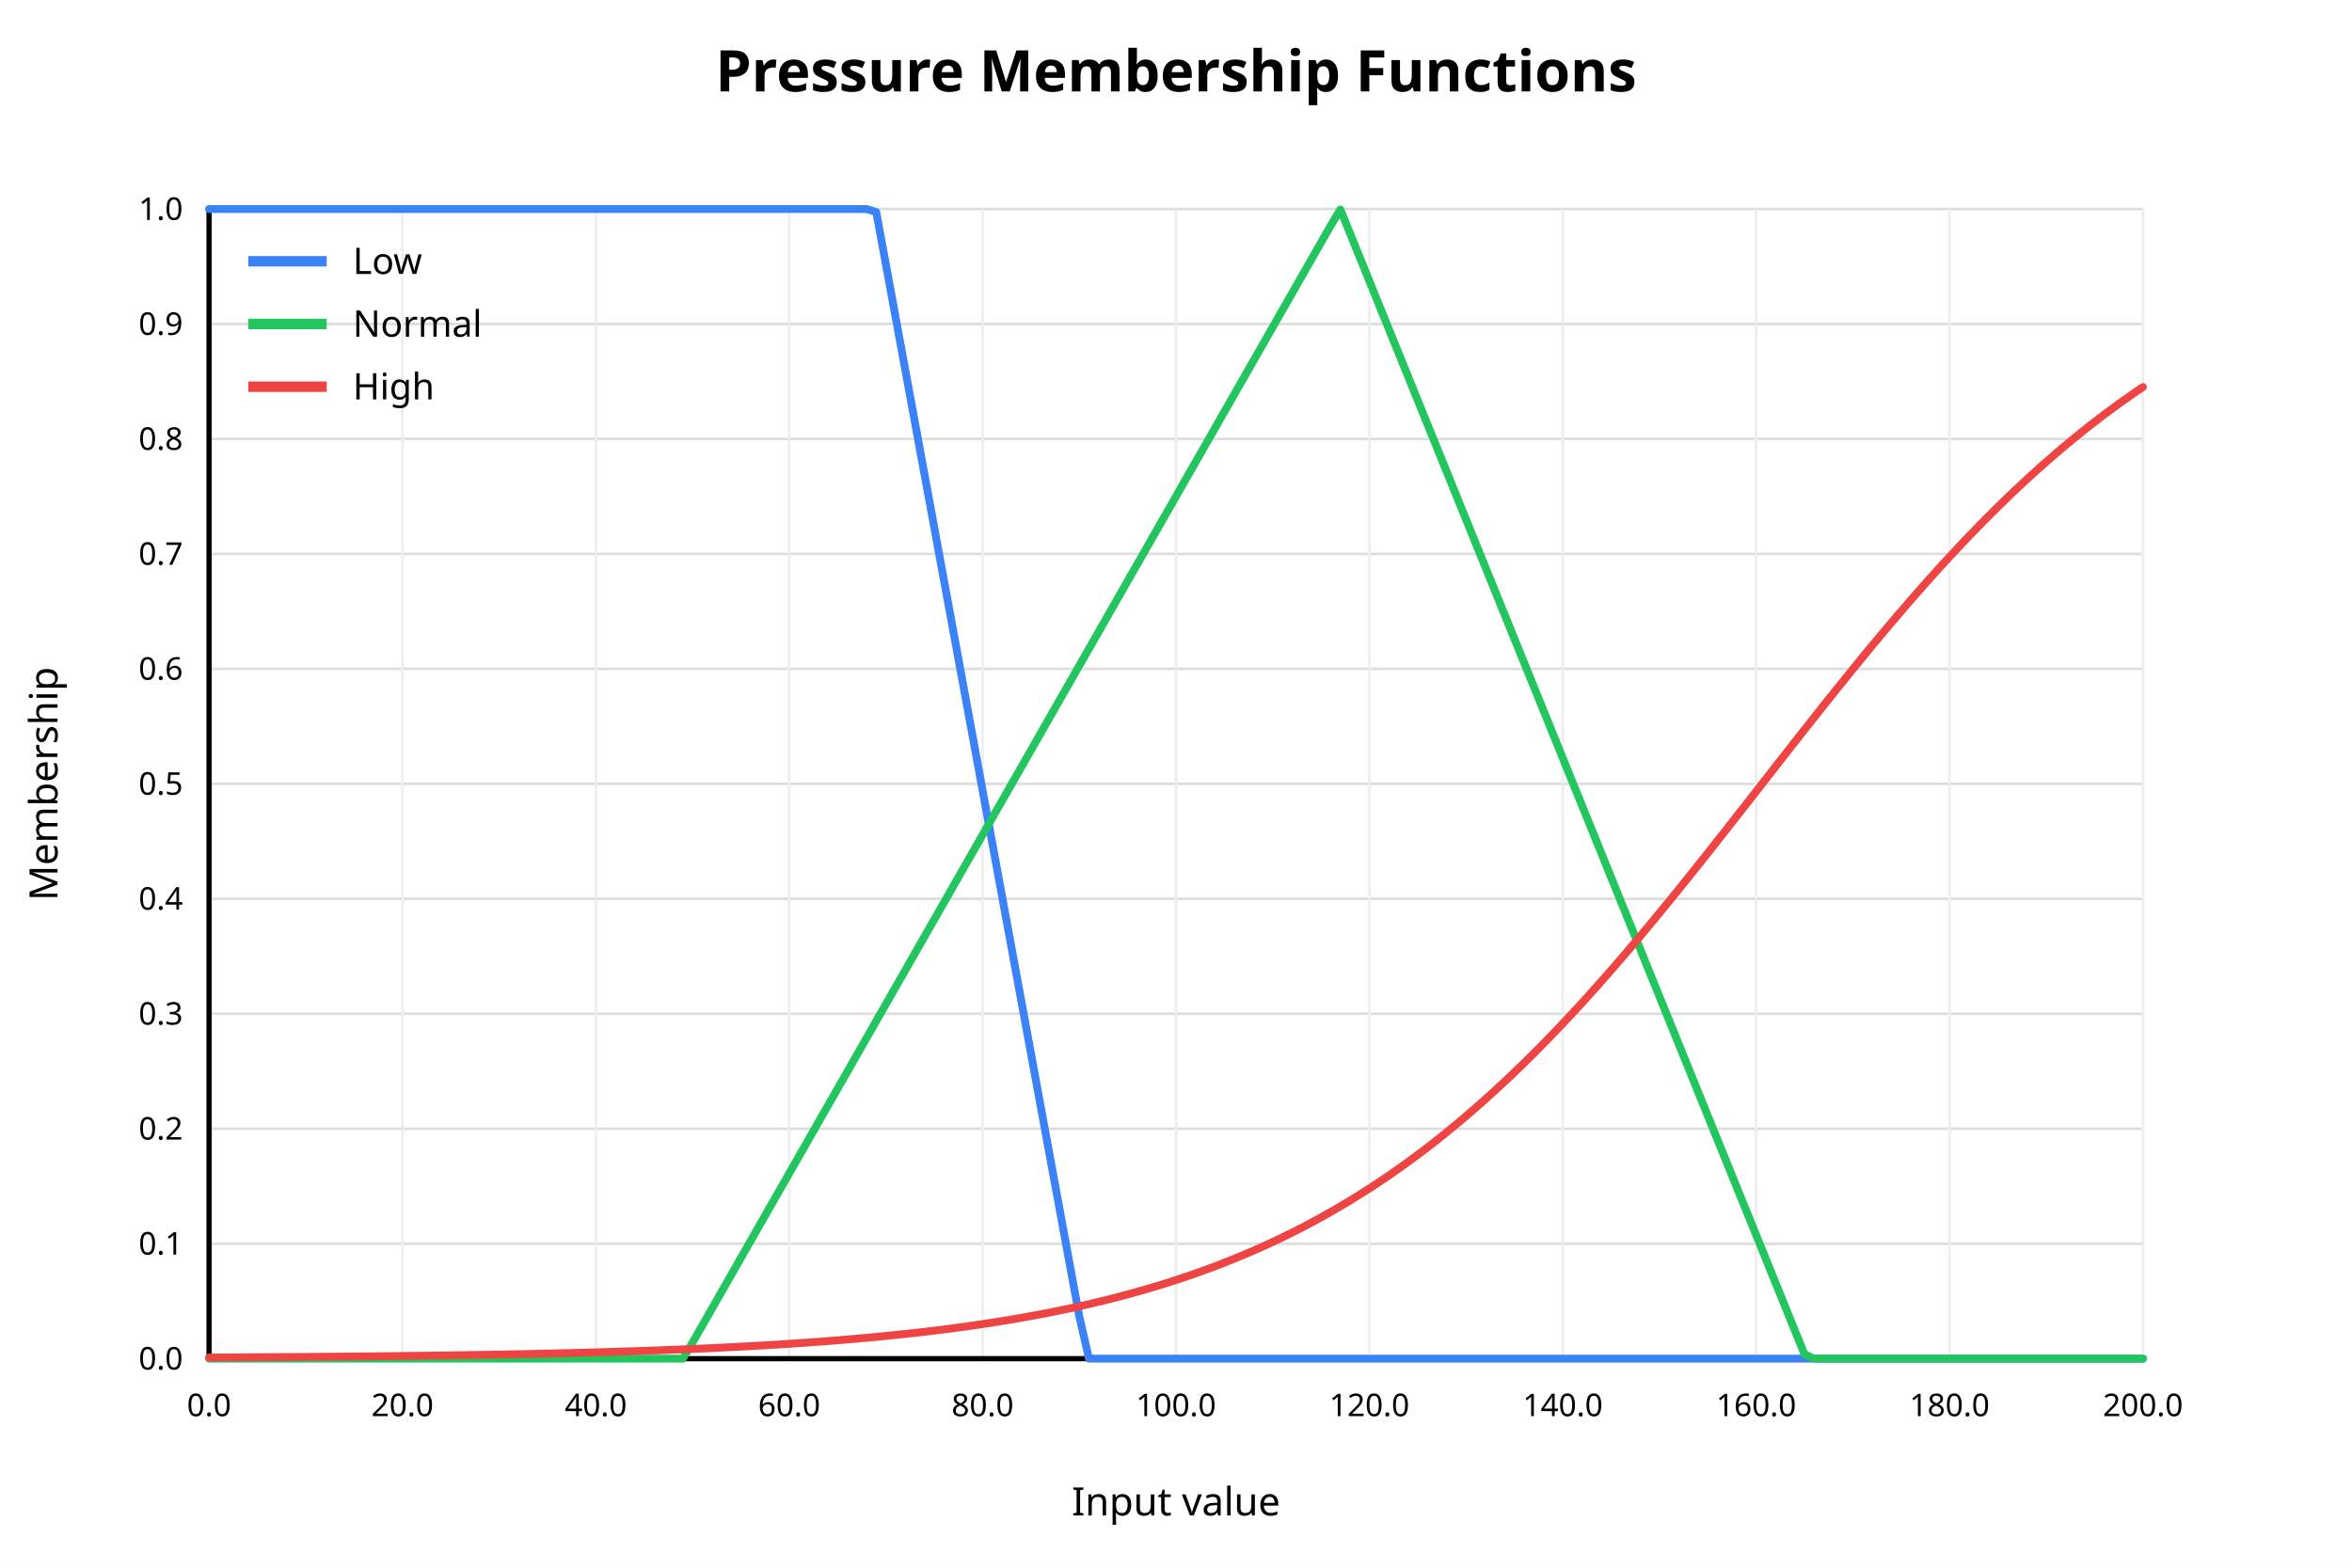
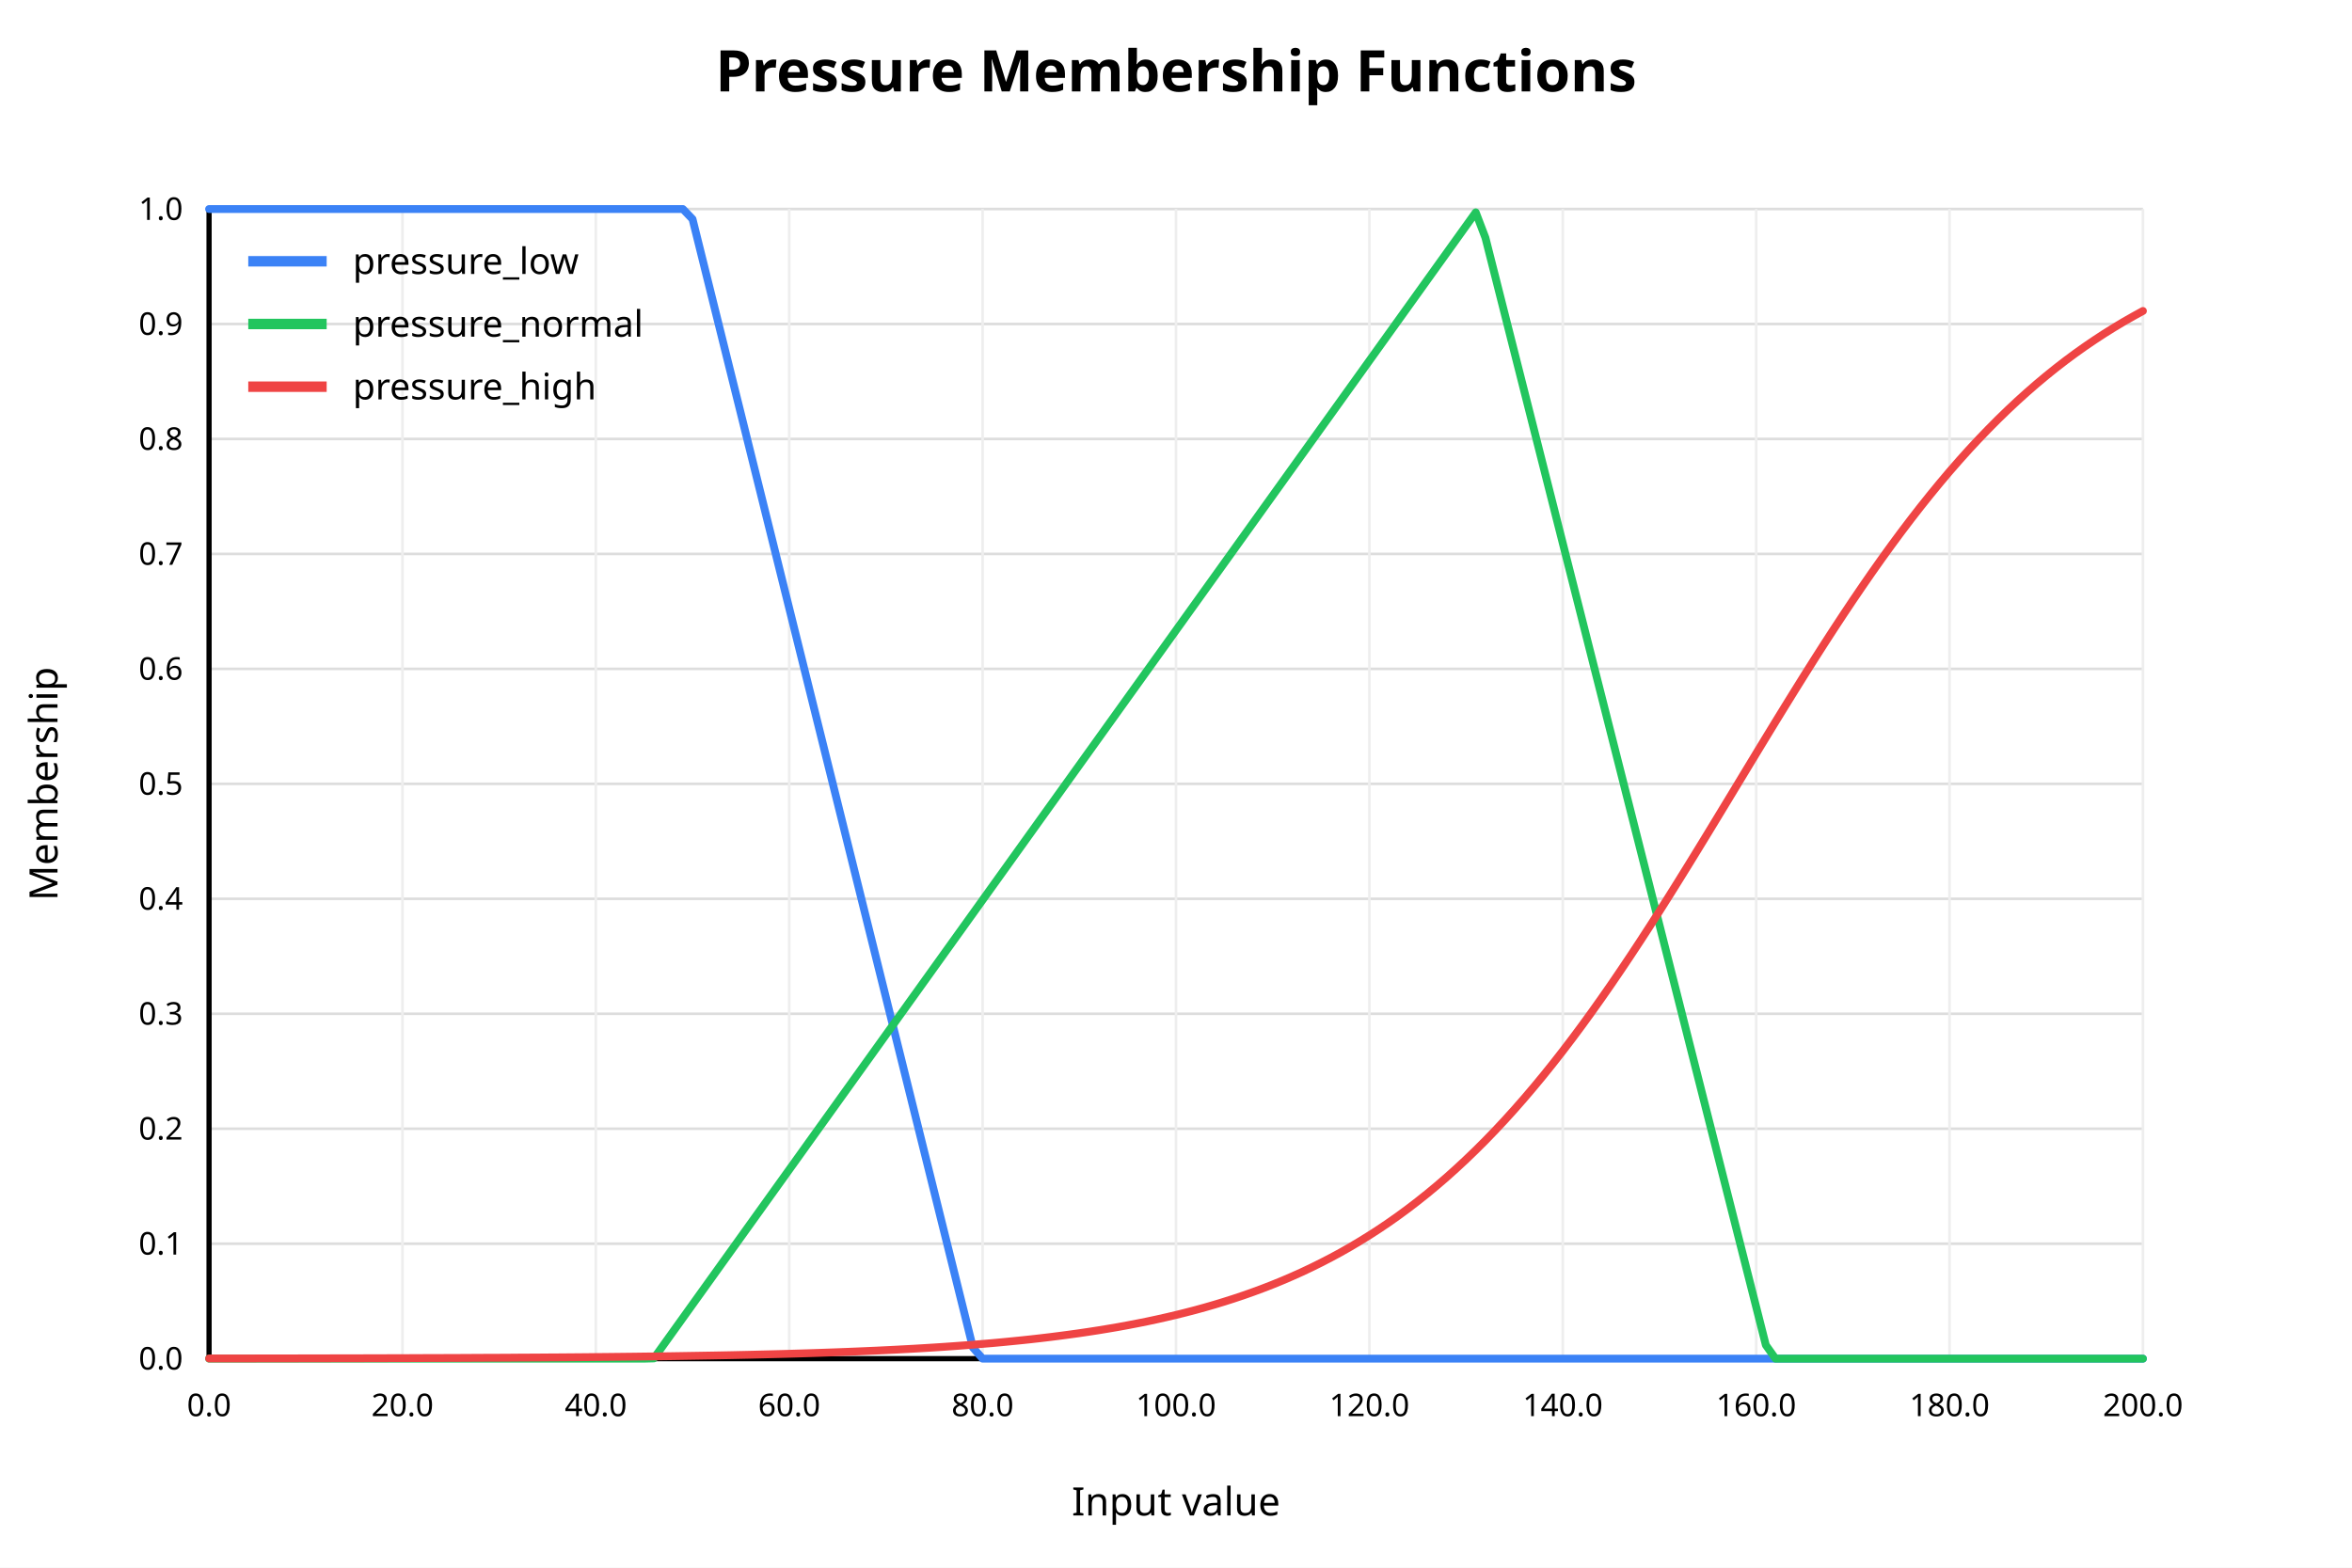
<svg xmlns="http://www.w3.org/2000/svg" width="900" height="600" viewBox="0 0 900 600">
  <rect x="0" y="0" width="900" height="600" fill="white" />
  <text x="450" y="35" text-anchor="middle" font-family="sans-serif" font-size="22" font-weight="bold" fill="black">Pressure Membership Functions</text>
  <line x1="80" y1="520.00" x2="820" y2="520.00" stroke="#dddddd" stroke-width="1" />
  <text x="70" y="520.00" text-anchor="end" dominant-baseline="middle" font-family="sans-serif" font-size="12" fill="black">0.0</text>
  <line x1="80" y1="476.00" x2="820" y2="476.00" stroke="#dddddd" stroke-width="1" />
  <text x="70" y="476.00" text-anchor="end" dominant-baseline="middle" font-family="sans-serif" font-size="12" fill="black">0.1</text>
  <line x1="80" y1="432.00" x2="820" y2="432.00" stroke="#dddddd" stroke-width="1" />
  <text x="70" y="432.00" text-anchor="end" dominant-baseline="middle" font-family="sans-serif" font-size="12" fill="black">0.2</text>
  <line x1="80" y1="388.00" x2="820" y2="388.00" stroke="#dddddd" stroke-width="1" />
  <text x="70" y="388.00" text-anchor="end" dominant-baseline="middle" font-family="sans-serif" font-size="12" fill="black">0.3</text>
  <line x1="80" y1="344.00" x2="820" y2="344.00" stroke="#dddddd" stroke-width="1" />
  <text x="70" y="344.00" text-anchor="end" dominant-baseline="middle" font-family="sans-serif" font-size="12" fill="black">0.4</text>
  <line x1="80" y1="300.00" x2="820" y2="300.00" stroke="#dddddd" stroke-width="1" />
  <text x="70" y="300.00" text-anchor="end" dominant-baseline="middle" font-family="sans-serif" font-size="12" fill="black">0.5</text>
  <line x1="80" y1="256.00" x2="820" y2="256.00" stroke="#dddddd" stroke-width="1" />
  <text x="70" y="256.00" text-anchor="end" dominant-baseline="middle" font-family="sans-serif" font-size="12" fill="black">0.6</text>
  <line x1="80" y1="212.00" x2="820" y2="212.00" stroke="#dddddd" stroke-width="1" />
  <text x="70" y="212.00" text-anchor="end" dominant-baseline="middle" font-family="sans-serif" font-size="12" fill="black">0.7</text>
  <line x1="80" y1="168.00" x2="820" y2="168.00" stroke="#dddddd" stroke-width="1" />
  <text x="70" y="168.00" text-anchor="end" dominant-baseline="middle" font-family="sans-serif" font-size="12" fill="black">0.8</text>
  <line x1="80" y1="124.00" x2="820" y2="124.00" stroke="#dddddd" stroke-width="1" />
  <text x="70" y="124.00" text-anchor="end" dominant-baseline="middle" font-family="sans-serif" font-size="12" fill="black">0.9</text>
  <line x1="80" y1="80.00" x2="820" y2="80.00" stroke="#dddddd" stroke-width="1" />
  <text x="70" y="80.00" text-anchor="end" dominant-baseline="middle" font-family="sans-serif" font-size="12" fill="black">1.0</text>
  <line x1="80.00" y1="80" x2="80.00" y2="520" stroke="#eeeeee" stroke-width="1" />
  <text x="80.00" y="542" text-anchor="middle" font-family="sans-serif" font-size="12" fill="black">0.0</text>
  <line x1="154.00" y1="80" x2="154.00" y2="520" stroke="#eeeeee" stroke-width="1" />
  <text x="154.00" y="542" text-anchor="middle" font-family="sans-serif" font-size="12" fill="black">20.0</text>
  <line x1="228.00" y1="80" x2="228.00" y2="520" stroke="#eeeeee" stroke-width="1" />
  <text x="228.00" y="542" text-anchor="middle" font-family="sans-serif" font-size="12" fill="black">40.0</text>
  <line x1="302.00" y1="80" x2="302.00" y2="520" stroke="#eeeeee" stroke-width="1" />
  <text x="302.00" y="542" text-anchor="middle" font-family="sans-serif" font-size="12" fill="black">60.0</text>
  <line x1="376.00" y1="80" x2="376.00" y2="520" stroke="#eeeeee" stroke-width="1" />
  <text x="376.00" y="542" text-anchor="middle" font-family="sans-serif" font-size="12" fill="black">80.0</text>
  <line x1="450.00" y1="80" x2="450.00" y2="520" stroke="#eeeeee" stroke-width="1" />
  <text x="450.00" y="542" text-anchor="middle" font-family="sans-serif" font-size="12" fill="black">100.0</text>
  <line x1="524.00" y1="80" x2="524.00" y2="520" stroke="#eeeeee" stroke-width="1" />
  <text x="524.00" y="542" text-anchor="middle" font-family="sans-serif" font-size="12" fill="black">120.0</text>
  <line x1="598.00" y1="80" x2="598.00" y2="520" stroke="#eeeeee" stroke-width="1" />
  <text x="598.00" y="542" text-anchor="middle" font-family="sans-serif" font-size="12" fill="black">140.0</text>
  <line x1="672.00" y1="80" x2="672.00" y2="520" stroke="#eeeeee" stroke-width="1" />
  <text x="672.00" y="542" text-anchor="middle" font-family="sans-serif" font-size="12" fill="black">160.0</text>
  <line x1="746.00" y1="80" x2="746.00" y2="520" stroke="#eeeeee" stroke-width="1" />
  <text x="746.00" y="542" text-anchor="middle" font-family="sans-serif" font-size="12" fill="black">180.0</text>
  <line x1="820.00" y1="80" x2="820.00" y2="520" stroke="#eeeeee" stroke-width="1" />
  <text x="820.00" y="542" text-anchor="middle" font-family="sans-serif" font-size="12" fill="black">200.0</text>
  <line x1="80" y1="520" x2="820" y2="520" stroke="black" stroke-width="2" />
  <line x1="80" y1="80" x2="80" y2="520" stroke="black" stroke-width="2" />
  <text x="450" y="580" text-anchor="middle" font-family="sans-serif" font-size="15" fill="black">Input value</text>
  <text x="22" y="300" text-anchor="middle" font-family="sans-serif" font-size="15" fill="black" transform="rotate(-90 22 300)">Membership</text>
-   <polyline fill="none" stroke="#3b82f6" stroke-width="3" stroke-linejoin="round" stroke-linecap="round" points="80.00,80.00 83.70,80.00 87.40,80.00 91.10,80.00 94.80,80.00 98.50,80.00 102.20,80.00 105.90,80.00 109.60,80.00 113.30,80.00 117.00,80.00 120.70,80.00 124.40,80.00 128.10,80.00 131.80,80.00 135.50,80.00 139.20,80.00 142.90,80.00 146.60,80.00 150.30,80.00 154.00,80.00 157.70,80.00 161.40,80.00 165.10,80.00 168.80,80.00 172.50,80.00 176.20,80.00 179.90,80.00 183.60,80.00 187.30,80.00 191.00,80.00 194.70,80.00 198.40,80.00 202.10,80.00 205.80,80.00 209.50,80.00 213.20,80.00 216.90,80.00 220.60,80.00 224.30,80.00 228.00,80.00 231.70,80.00 235.40,80.00 239.10,80.00 242.80,80.00 246.50,80.00 250.20,80.00 253.90,80.00 257.60,80.00 261.30,80.00 265.00,80.00 268.70,80.00 272.40,80.00 276.10,80.00 279.80,80.00 283.50,80.00 287.20,80.00 290.90,80.00 294.60,80.00 298.30,80.00 302.00,80.00 305.70,80.00 309.40,80.00 313.10,80.00 316.80,80.00 320.50,80.00 324.20,80.00 327.90,80.00 331.60,80.00 335.30,81.15 339.00,101.28 342.70,121.41 346.40,141.53 350.10,161.66 353.80,181.79 357.50,201.92 361.20,222.05 364.90,242.17 368.60,262.30 372.30,282.43 376.00,302.56 379.70,322.68 383.40,342.81 387.10,362.94 390.80,383.07 394.50,403.20 398.20,423.32 401.90,443.45 405.60,463.58 409.30,483.71 413.00,503.84 416.70,520.00 420.40,520.00 424.10,520.00 427.80,520.00 431.50,520.00 435.20,520.00 438.90,520.00 442.60,520.00 446.30,520.00 450.00,520.00 453.70,520.00 457.40,520.00 461.10,520.00 464.80,520.00 468.50,520.00 472.20,520.00 475.90,520.00 479.60,520.00 483.30,520.00 487.00,520.00 490.70,520.00 494.40,520.00 498.10,520.00 501.80,520.00 505.50,520.00 509.20,520.00 512.90,520.00 516.60,520.00 520.30,520.00 524.00,520.00 527.70,520.00 531.40,520.00 535.10,520.00 538.80,520.00 542.50,520.00 546.20,520.00 549.90,520.00 553.60,520.00 557.30,520.00 561.00,520.00 564.70,520.00 568.40,520.00 572.10,520.00 575.80,520.00 579.50,520.00 583.20,520.00 586.90,520.00 590.60,520.00 594.30,520.00 598.00,520.00 601.70,520.00 605.40,520.00 609.10,520.00 612.80,520.00 616.50,520.00 620.20,520.00 623.90,520.00 627.60,520.00 631.30,520.00 635.00,520.00 638.70,520.00 642.40,520.00 646.10,520.00 649.80,520.00 653.50,520.00 657.20,520.00 660.90,520.00 664.60,520.00 668.30,520.00 672.00,520.00 675.70,520.00 679.40,520.00 683.10,520.00 686.80,520.00 690.50,520.00 694.20,520.00 697.90,520.00 701.60,520.00 705.30,520.00 709.00,520.00 712.70,520.00 716.40,520.00 720.10,520.00 723.80,520.00 727.50,520.00 731.20,520.00 734.90,520.00 738.60,520.00 742.30,520.00 746.00,520.00 749.70,520.00 753.40,520.00 757.10,520.00 760.80,520.00 764.50,520.00 768.20,520.00 771.90,520.00 775.60,520.00 779.30,520.00 783.00,520.00 786.70,520.00 790.40,520.00 794.10,520.00 797.80,520.00 801.50,520.00 805.20,520.00 808.90,520.00 812.60,520.00 816.30,520.00 820.00,520.00" />
+   <polyline fill="none" stroke="#3b82f6" stroke-width="3" stroke-linejoin="round" stroke-linecap="round" points="80.00,80.00 83.70,80.00 87.40,80.00 91.10,80.00 94.80,80.00 98.50,80.00 102.20,80.00 105.90,80.00 109.60,80.00 113.30,80.00 117.00,80.00 120.70,80.00 124.40,80.00 128.10,80.00 131.80,80.00 135.50,80.00 139.20,80.00 142.90,80.00 146.60,80.00 150.30,80.00 154.00,80.00 157.70,80.00 161.40,80.00 165.10,80.00 168.80,80.00 172.50,80.00 176.20,80.00 179.90,80.00 183.60,80.00 187.30,80.00 191.00,80.00 194.70,80.00 198.40,80.00 202.10,80.00 205.80,80.00 209.50,80.00 213.20,80.00 216.90,80.00 220.60,80.00 224.30,80.00 228.00,80.00 231.70,80.00 235.40,80.00 239.10,80.00 242.80,80.00 246.50,80.00 250.20,80.00 253.90,80.00 257.60,80.00 261.30,80.00 265.00,83.86 268.70,98.76 272.40,113.65 276.10,128.55 279.80,143.44 283.50,158.33 287.20,173.23 290.90,188.12 294.60,203.02 298.30,217.91 302.00,232.80 305.70,247.70 309.40,262.59 313.10,277.49 316.80,292.38 320.50,307.27 324.20,322.17 327.90,337.06 331.60,351.96 335.30,366.85 339.00,381.74 342.70,396.64 346.40,411.53 350.10,426.43 353.80,441.32 357.50,456.21 361.20,471.11 364.90,486.00 368.60,500.90 372.30,515.79 376.00,520.00 379.70,520.00 383.40,520.00 387.10,520.00 390.80,520.00 394.50,520.00 398.20,520.00 401.90,520.00 405.60,520.00 409.30,520.00 413.00,520.00 416.70,520.00 420.40,520.00 424.10,520.00 427.80,520.00 431.50,520.00 435.20,520.00 438.90,520.00 442.60,520.00 446.30,520.00 450.00,520.00 453.70,520.00 457.40,520.00 461.10,520.00 464.80,520.00 468.50,520.00 472.20,520.00 475.90,520.00 479.60,520.00 483.30,520.00 487.00,520.00 490.70,520.00 494.40,520.00 498.10,520.00 501.80,520.00 505.50,520.00 509.20,520.00 512.90,520.00 516.60,520.00 520.30,520.00 524.00,520.00 527.70,520.00 531.40,520.00 535.10,520.00 538.80,520.00 542.50,520.00 546.20,520.00 549.90,520.00 553.60,520.00 557.30,520.00 561.00,520.00 564.70,520.00 568.40,520.00 572.10,520.00 575.80,520.00 579.50,520.00 583.20,520.00 586.90,520.00 590.60,520.00 594.30,520.00 598.00,520.00 601.70,520.00 605.40,520.00 609.10,520.00 612.80,520.00 616.50,520.00 620.20,520.00 623.90,520.00 627.60,520.00 631.30,520.00 635.00,520.00 638.70,520.00 642.40,520.00 646.10,520.00 649.80,520.00 653.50,520.00 657.20,520.00 660.90,520.00 664.60,520.00 668.30,520.00 672.00,520.00 675.70,520.00 679.40,520.00 683.10,520.00 686.80,520.00 690.50,520.00 694.20,520.00 697.90,520.00 701.60,520.00 705.30,520.00 709.00,520.00 712.70,520.00 716.40,520.00 720.10,520.00 723.80,520.00 727.50,520.00 731.20,520.00 734.90,520.00 738.60,520.00 742.30,520.00 746.00,520.00 749.70,520.00 753.40,520.00 757.10,520.00 760.80,520.00 764.50,520.00 768.20,520.00 771.90,520.00 775.60,520.00 779.30,520.00 783.00,520.00 786.70,520.00 790.40,520.00 794.10,520.00 797.80,520.00 801.50,520.00 805.20,520.00 808.90,520.00 812.60,520.00 816.30,520.00 820.00,520.00" />
  <line x1="95" y1="100" x2="125" y2="100" stroke="#3b82f6" stroke-width="4" />
-   <text x="135" y="100" dominant-baseline="middle" font-family="sans-serif" font-size="14" fill="black">Low</text>
-   <polyline fill="none" stroke="#22c55e" stroke-width="3" stroke-linejoin="round" stroke-linecap="round" points="80.00,520.00 83.70,520.00 87.40,520.00 91.10,520.00 94.80,520.00 98.50,520.00 102.20,520.00 105.90,520.00 109.60,520.00 113.30,520.00 117.00,520.00 120.70,520.00 124.40,520.00 128.10,520.00 131.80,520.00 135.50,520.00 139.20,520.00 142.90,520.00 146.60,520.00 150.30,520.00 154.00,520.00 157.70,520.00 161.40,520.00 165.10,520.00 168.80,520.00 172.50,520.00 176.20,520.00 179.90,520.00 183.60,520.00 187.30,520.00 191.00,520.00 194.70,520.00 198.40,520.00 202.10,520.00 205.80,520.00 209.50,520.00 213.20,520.00 216.90,520.00 220.60,520.00 224.30,520.00 228.00,520.00 231.70,520.00 235.40,520.00 239.10,520.00 242.80,520.00 246.50,520.00 250.20,520.00 253.90,520.00 257.60,520.00 261.30,520.00 265.00,513.85 268.70,507.37 272.40,500.90 276.10,494.42 279.80,487.94 283.50,481.46 287.20,474.99 290.90,468.51 294.60,462.03 298.30,455.55 302.00,449.08 305.70,442.60 309.40,436.12 313.10,429.64 316.80,423.17 320.50,416.69 324.20,410.21 327.90,403.73 331.60,397.26 335.30,390.78 339.00,384.30 342.70,377.82 346.40,371.35 350.10,364.87 353.80,358.39 357.50,351.91 361.20,345.44 364.90,338.96 368.60,332.48 372.30,326.00 376.00,319.53 379.70,313.05 383.40,306.57 387.10,300.09 390.80,293.62 394.50,287.14 398.20,280.66 401.90,274.18 405.60,267.71 409.30,261.23 413.00,254.75 416.70,248.27 420.40,241.80 424.10,235.32 427.80,228.84 431.50,222.37 435.20,215.89 438.90,209.41 442.60,202.93 446.30,196.46 450.00,189.98 453.70,183.50 457.40,177.02 461.10,170.55 464.80,164.07 468.50,157.59 472.20,151.11 475.90,144.64 479.60,138.16 483.30,131.68 487.00,125.20 490.70,118.73 494.40,112.25 498.10,105.77 501.80,99.29 505.50,92.82 509.20,86.34 512.90,80.20 516.60,89.32 520.30,98.45 524.00,107.58 527.70,116.71 531.40,125.84 535.10,134.96 538.80,144.09 542.50,153.22 546.20,162.35 549.90,171.47 553.60,180.60 557.30,189.73 561.00,198.86 564.70,207.99 568.40,217.11 572.10,226.24 575.80,235.37 579.50,244.50 583.20,253.63 586.90,262.75 590.60,271.88 594.30,281.01 598.00,290.14 601.70,299.27 605.40,308.39 609.10,317.52 612.80,326.65 616.50,335.78 620.20,344.90 623.90,354.03 627.60,363.16 631.30,372.29 635.00,381.42 638.70,390.54 642.40,399.67 646.10,408.80 649.80,417.93 653.50,427.06 657.20,436.18 660.90,445.31 664.60,454.44 668.30,463.57 672.00,472.69 675.70,481.82 679.40,490.95 683.10,500.08 686.80,509.21 690.50,518.33 694.20,520.00 697.90,520.00 701.60,520.00 705.30,520.00 709.00,520.00 712.70,520.00 716.40,520.00 720.10,520.00 723.80,520.00 727.50,520.00 731.20,520.00 734.90,520.00 738.60,520.00 742.30,520.00 746.00,520.00 749.70,520.00 753.40,520.00 757.10,520.00 760.80,520.00 764.50,520.00 768.20,520.00 771.90,520.00 775.60,520.00 779.30,520.00 783.00,520.00 786.70,520.00 790.40,520.00 794.10,520.00 797.80,520.00 801.50,520.00 805.20,520.00 808.90,520.00 812.60,520.00 816.30,520.00 820.00,520.00" />
+   <text x="135" y="100" dominant-baseline="middle" font-family="sans-serif" font-size="14" fill="black">pressure_low</text>
+   <polyline fill="none" stroke="#22c55e" stroke-width="3" stroke-linejoin="round" stroke-linecap="round" points="80.00,520.00 83.70,520.00 87.40,520.00 91.10,520.00 94.80,520.00 98.50,520.00 102.20,520.00 105.90,520.00 109.60,520.00 113.30,520.00 117.00,520.00 120.70,520.00 124.40,520.00 128.10,520.00 131.80,520.00 135.50,520.00 139.20,520.00 142.90,520.00 146.60,520.00 150.30,520.00 154.00,520.00 157.70,520.00 161.40,520.00 165.10,520.00 168.80,520.00 172.50,520.00 176.20,520.00 179.90,520.00 183.60,520.00 187.30,520.00 191.00,520.00 194.70,520.00 198.40,520.00 202.10,520.00 205.80,520.00 209.50,520.00 213.20,520.00 216.90,520.00 220.60,520.00 224.30,520.00 228.00,520.00 231.70,520.00 235.40,520.00 239.10,520.00 242.80,520.00 246.50,520.00 250.20,519.90 253.90,514.74 257.60,509.58 261.30,504.42 265.00,499.26 268.70,494.10 272.40,488.94 276.10,483.78 279.80,478.62 283.50,473.46 287.20,468.30 290.90,463.14 294.60,457.98 298.30,452.82 302.00,447.66 305.70,442.50 309.40,437.33 313.10,432.17 316.80,427.01 320.50,421.85 324.20,416.69 327.90,411.53 331.60,406.37 335.30,401.21 339.00,396.05 342.70,390.89 346.40,385.73 350.10,380.57 353.80,375.41 357.50,370.25 361.20,365.09 364.90,359.93 368.60,354.77 372.30,349.61 376.00,344.45 379.70,339.29 383.40,334.13 387.10,328.97 390.80,323.81 394.50,318.65 398.20,313.49 401.90,308.33 405.60,303.17 409.30,298.01 413.00,292.85 416.70,287.69 420.40,282.53 424.10,277.37 427.80,272.21 431.50,267.05 435.20,261.89 438.90,256.73 442.60,251.57 446.30,246.41 450.00,241.25 453.70,236.09 457.40,230.93 461.10,225.77 464.80,220.61 468.50,215.45 472.20,210.29 475.90,205.13 479.60,199.96 483.30,194.80 487.00,189.64 490.70,184.48 494.40,179.32 498.10,174.16 501.80,169.00 505.50,163.84 509.20,158.68 512.90,153.52 516.60,148.36 520.30,143.20 524.00,138.04 527.70,132.88 531.40,127.72 535.10,122.56 538.80,117.40 542.50,112.24 546.20,107.08 549.90,101.92 553.60,96.76 557.30,91.60 561.00,86.44 564.70,81.28 568.40,90.99 572.10,105.60 575.80,120.22 579.50,134.83 583.20,149.45 586.90,164.06 590.60,178.67 594.30,193.29 598.00,207.90 601.70,222.52 605.40,237.13 609.10,251.75 612.80,266.36 616.50,280.97 620.20,295.59 623.90,310.20 627.60,324.82 631.30,339.43 635.00,354.04 638.70,368.66 642.40,383.27 646.10,397.89 649.80,412.50 653.50,427.11 657.20,441.73 660.90,456.34 664.60,470.96 668.30,485.57 672.00,500.18 675.70,514.80 679.40,520.00 683.10,520.00 686.80,520.00 690.50,520.00 694.20,520.00 697.90,520.00 701.60,520.00 705.30,520.00 709.00,520.00 712.70,520.00 716.40,520.00 720.10,520.00 723.80,520.00 727.50,520.00 731.20,520.00 734.90,520.00 738.60,520.00 742.30,520.00 746.00,520.00 749.70,520.00 753.40,520.00 757.10,520.00 760.80,520.00 764.50,520.00 768.20,520.00 771.90,520.00 775.60,520.00 779.30,520.00 783.00,520.00 786.70,520.00 790.40,520.00 794.10,520.00 797.80,520.00 801.50,520.00 805.20,520.00 808.90,520.00 812.60,520.00 816.30,520.00 820.00,520.00" />
  <line x1="95" y1="124" x2="125" y2="124" stroke="#22c55e" stroke-width="4" />
-   <text x="135" y="124" dominant-baseline="middle" font-family="sans-serif" font-size="14" fill="black">Normal</text>
-   <polyline fill="none" stroke="#ef4444" stroke-width="3" stroke-linejoin="round" stroke-linecap="round" points="80.00,519.57 83.70,519.55 87.40,519.53 91.10,519.51 94.80,519.48 98.50,519.46 102.20,519.44 105.90,519.41 109.60,519.39 113.30,519.36 117.00,519.33 120.70,519.30 124.40,519.27 128.10,519.24 131.80,519.21 135.50,519.17 139.20,519.14 142.90,519.10 146.60,519.06 150.30,519.02 154.00,518.97 157.70,518.93 161.40,518.88 165.10,518.83 168.80,518.78 172.50,518.73 176.20,518.67 179.90,518.61 183.60,518.55 187.30,518.49 191.00,518.42 194.70,518.35 198.40,518.28 202.10,518.21 205.80,518.13 209.50,518.05 213.20,517.96 216.90,517.87 220.60,517.78 224.30,517.68 228.00,517.58 231.70,517.47 235.40,517.36 239.10,517.25 242.80,517.13 246.50,517.00 250.20,516.87 253.90,516.73 257.60,516.59 261.30,516.44 265.00,516.28 268.70,516.12 272.40,515.95 276.10,515.78 279.80,515.59 283.50,515.40 287.20,515.20 290.90,514.99 294.60,514.77 298.30,514.55 302.00,514.31 305.70,514.06 309.40,513.80 313.10,513.54 316.80,513.26 320.50,512.96 324.20,512.66 327.90,512.34 331.60,512.01 335.30,511.66 339.00,511.30 342.70,510.93 346.40,510.54 350.10,510.13 353.80,509.71 357.50,509.27 361.20,508.81 364.90,508.33 368.60,507.83 372.30,507.30 376.00,506.76 379.70,506.20 383.40,505.61 387.10,505.00 390.80,504.36 394.50,503.70 398.20,503.01 401.90,502.29 405.60,501.54 409.30,500.77 413.00,499.96 416.70,499.12 420.40,498.24 424.10,497.34 427.80,496.39 431.50,495.41 435.20,494.39 438.90,493.33 442.60,492.23 446.30,491.09 450.00,489.90 453.70,488.67 457.40,487.39 461.10,486.07 464.80,484.70 468.50,483.27 472.20,481.79 475.90,480.26 479.60,478.68 483.30,477.04 487.00,475.34 490.70,473.58 494.40,471.76 498.10,469.88 501.80,467.93 505.50,465.92 509.20,463.84 512.90,461.70 516.60,459.49 520.30,457.20 524.00,454.85 527.70,452.42 531.40,449.92 535.10,447.34 538.80,444.69 542.50,441.96 546.20,439.16 549.90,436.28 553.60,433.32 557.30,430.28 561.00,427.16 564.70,423.97 568.40,420.69 572.10,417.34 575.80,413.91 579.50,410.40 583.20,406.82 586.90,403.16 590.60,399.42 594.30,395.62 598.00,391.74 601.70,387.79 605.40,383.77 609.10,379.68 612.80,375.53 616.50,371.32 620.20,367.05 623.90,362.72 627.60,358.34 631.30,353.91 635.00,349.43 638.70,344.91 642.40,340.35 646.10,335.75 649.80,331.13 653.50,326.47 657.20,321.78 660.90,317.08 664.60,312.36 668.30,307.64 672.00,302.90 675.70,298.16 679.40,293.42 683.10,288.69 686.80,283.97 690.50,279.26 694.20,274.58 697.90,269.91 701.60,265.28 705.30,260.67 709.00,256.10 712.70,251.57 716.40,247.08 720.10,242.64 723.80,238.25 727.50,233.91 731.20,229.63 734.90,225.40 738.60,221.24 742.30,217.14 746.00,213.11 749.70,209.14 753.40,205.24 757.10,201.42 760.80,197.67 764.50,193.99 768.20,190.39 771.90,186.87 775.60,183.42 779.30,180.05 783.00,176.76 786.70,173.55 790.40,170.41 794.10,167.36 797.80,164.38 801.50,161.48 805.20,158.66 808.90,155.91 812.60,153.24 816.30,150.65 820.00,148.13" />
+   <text x="135" y="124" dominant-baseline="middle" font-family="sans-serif" font-size="14" fill="black">pressure_normal</text>
+   <polyline fill="none" stroke="#ef4444" stroke-width="3" stroke-linejoin="round" stroke-linecap="round" points="80.00,519.93 83.70,519.93 87.40,519.93 91.10,519.92 94.80,519.92 98.50,519.91 102.20,519.91 105.90,519.90 109.60,519.90 113.30,519.89 117.00,519.88 120.70,519.88 124.40,519.87 128.10,519.86 131.80,519.85 135.50,519.85 139.20,519.84 142.90,519.83 146.60,519.82 150.30,519.81 154.00,519.80 157.70,519.79 161.40,519.77 165.10,519.76 168.80,519.75 172.50,519.73 176.20,519.72 179.90,519.70 183.60,519.68 187.30,519.66 191.00,519.65 194.70,519.63 198.40,519.60 202.10,519.58 205.80,519.56 209.50,519.53 213.20,519.51 216.90,519.48 220.60,519.45 224.30,519.42 228.00,519.38 231.70,519.35 235.40,519.31 239.10,519.27 242.80,519.23 246.50,519.18 250.20,519.14 253.90,519.09 257.60,519.04 261.30,518.98 265.00,518.92 268.70,518.86 272.40,518.80 276.10,518.73 279.80,518.66 283.50,518.58 287.20,518.50 290.90,518.41 294.60,518.32 298.30,518.23 302.00,518.13 305.70,518.02 309.40,517.91 313.10,517.79 316.80,517.66 320.50,517.53 324.20,517.39 327.90,517.24 331.60,517.08 335.30,516.92 339.00,516.74 342.70,516.56 346.40,516.36 350.10,516.16 353.80,515.94 357.50,515.71 361.20,515.47 364.90,515.21 368.60,514.94 372.30,514.66 376.00,514.35 379.70,514.04 383.40,513.70 387.10,513.34 390.80,512.97 394.50,512.58 398.20,512.16 401.90,511.72 405.60,511.25 409.30,510.76 413.00,510.25 416.70,509.70 420.40,509.13 424.10,508.52 427.80,507.89 431.50,507.21 435.20,506.50 438.90,505.76 442.60,504.97 446.30,504.14 450.00,503.27 453.70,502.35 457.40,501.39 461.10,500.37 464.80,499.30 468.50,498.17 472.20,496.99 475.90,495.75 479.60,494.44 483.30,493.07 487.00,491.63 490.70,490.12 494.40,488.53 498.10,486.87 501.80,485.12 505.50,483.29 509.20,481.38 512.90,479.38 516.60,477.28 520.30,475.08 524.00,472.79 527.70,470.40 531.40,467.90 535.10,465.29 538.80,462.57 542.50,459.73 546.20,456.78 549.90,453.71 553.60,450.52 557.30,447.20 561.00,443.76 564.70,440.19 568.40,436.50 572.10,432.67 575.80,428.71 579.50,424.62 583.20,420.40 586.90,416.05 590.60,411.58 594.30,406.97 598.00,402.24 601.70,397.38 605.40,392.40 609.10,387.30 612.80,382.09 616.50,376.78 620.20,371.35 623.90,365.83 627.60,360.22 631.30,354.52 635.00,348.74 638.70,342.89 642.40,336.97 646.10,331.00 649.80,324.98 653.50,318.93 657.20,312.84 660.90,306.74 664.60,300.63 668.30,294.51 672.00,288.40 675.70,282.31 679.40,276.25 683.10,270.23 686.80,264.25 690.50,258.32 694.20,252.45 697.90,246.66 701.60,240.94 705.30,235.31 709.00,229.77 712.70,224.33 716.40,218.98 720.10,213.75 723.80,208.63 727.50,203.63 731.20,198.75 734.90,193.99 738.60,189.36 742.30,184.85 746.00,180.47 749.70,176.23 753.40,172.11 757.10,168.13 760.80,164.28 764.50,160.55 768.20,156.96 771.90,153.49 775.60,150.15 779.30,146.93 783.00,143.84 786.70,140.86 790.40,138.00 794.10,135.26 797.80,132.63 801.50,130.11 805.20,127.69 808.90,125.38 812.60,123.16 816.30,121.05 820.00,119.02" />
  <line x1="95" y1="148" x2="125" y2="148" stroke="#ef4444" stroke-width="4" />
-   <text x="135" y="148" dominant-baseline="middle" font-family="sans-serif" font-size="14" fill="black">High</text>
+   <text x="135" y="148" dominant-baseline="middle" font-family="sans-serif" font-size="14" fill="black">pressure_high</text>
</svg>
